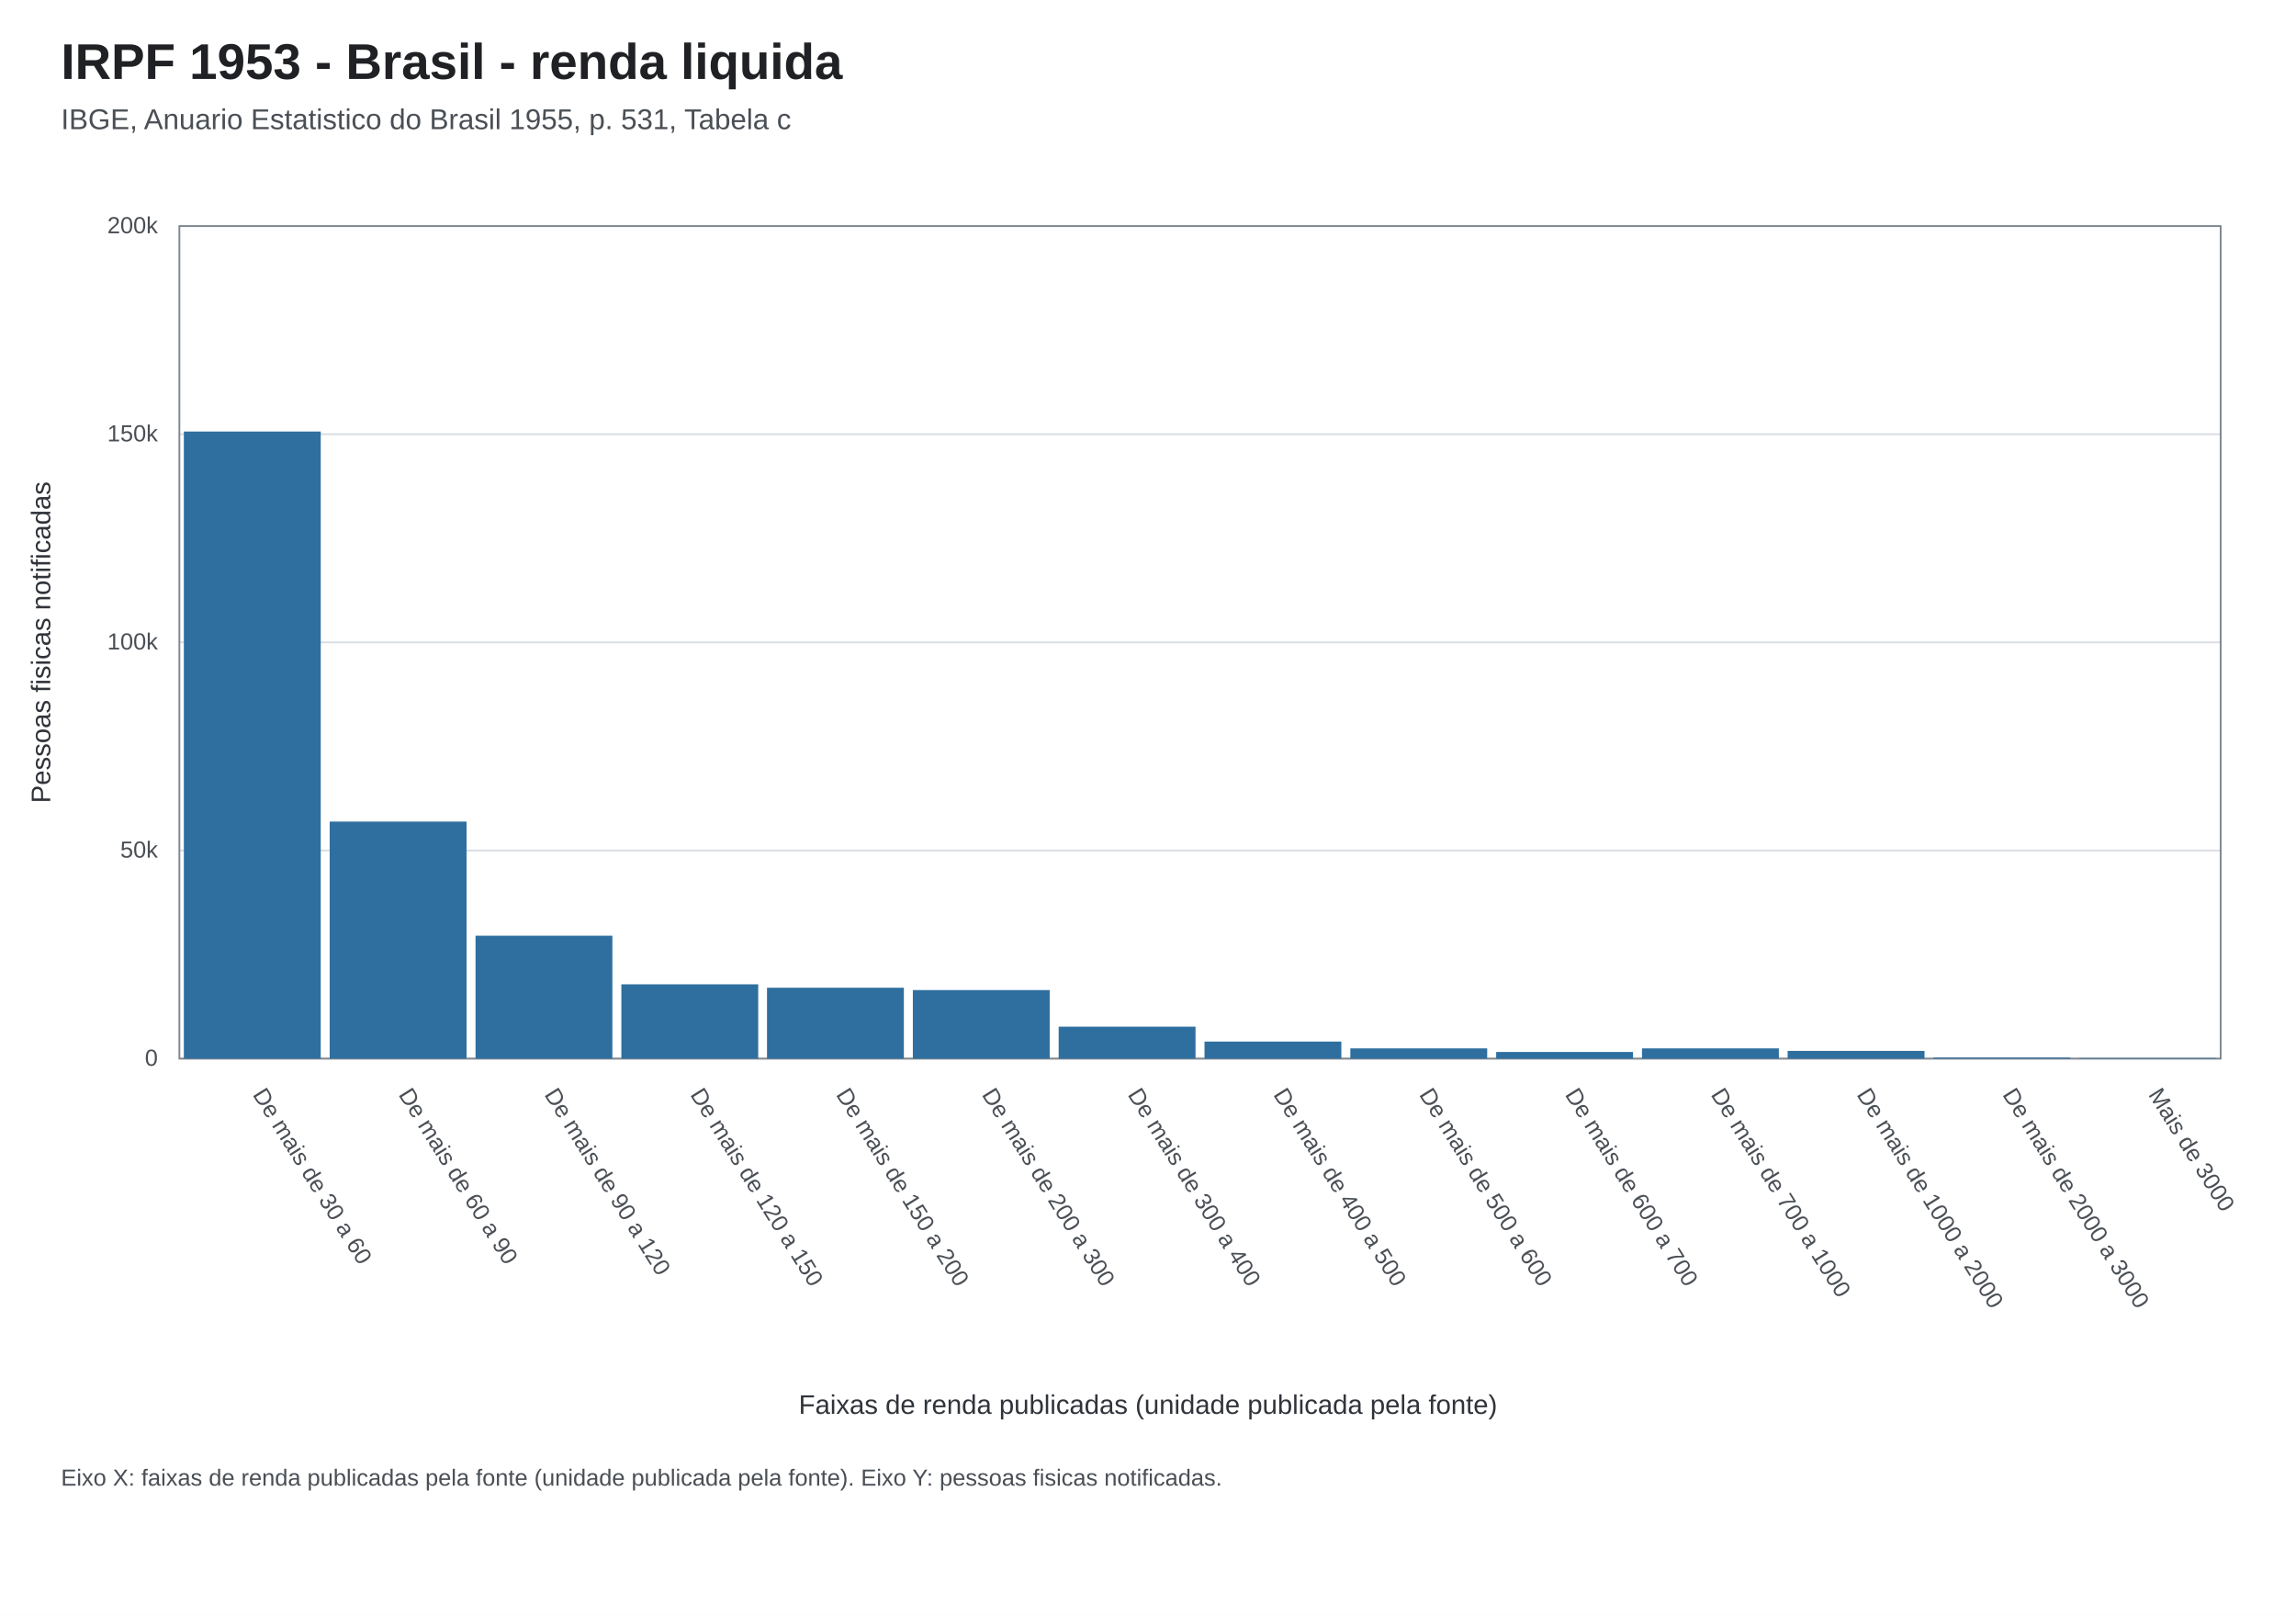
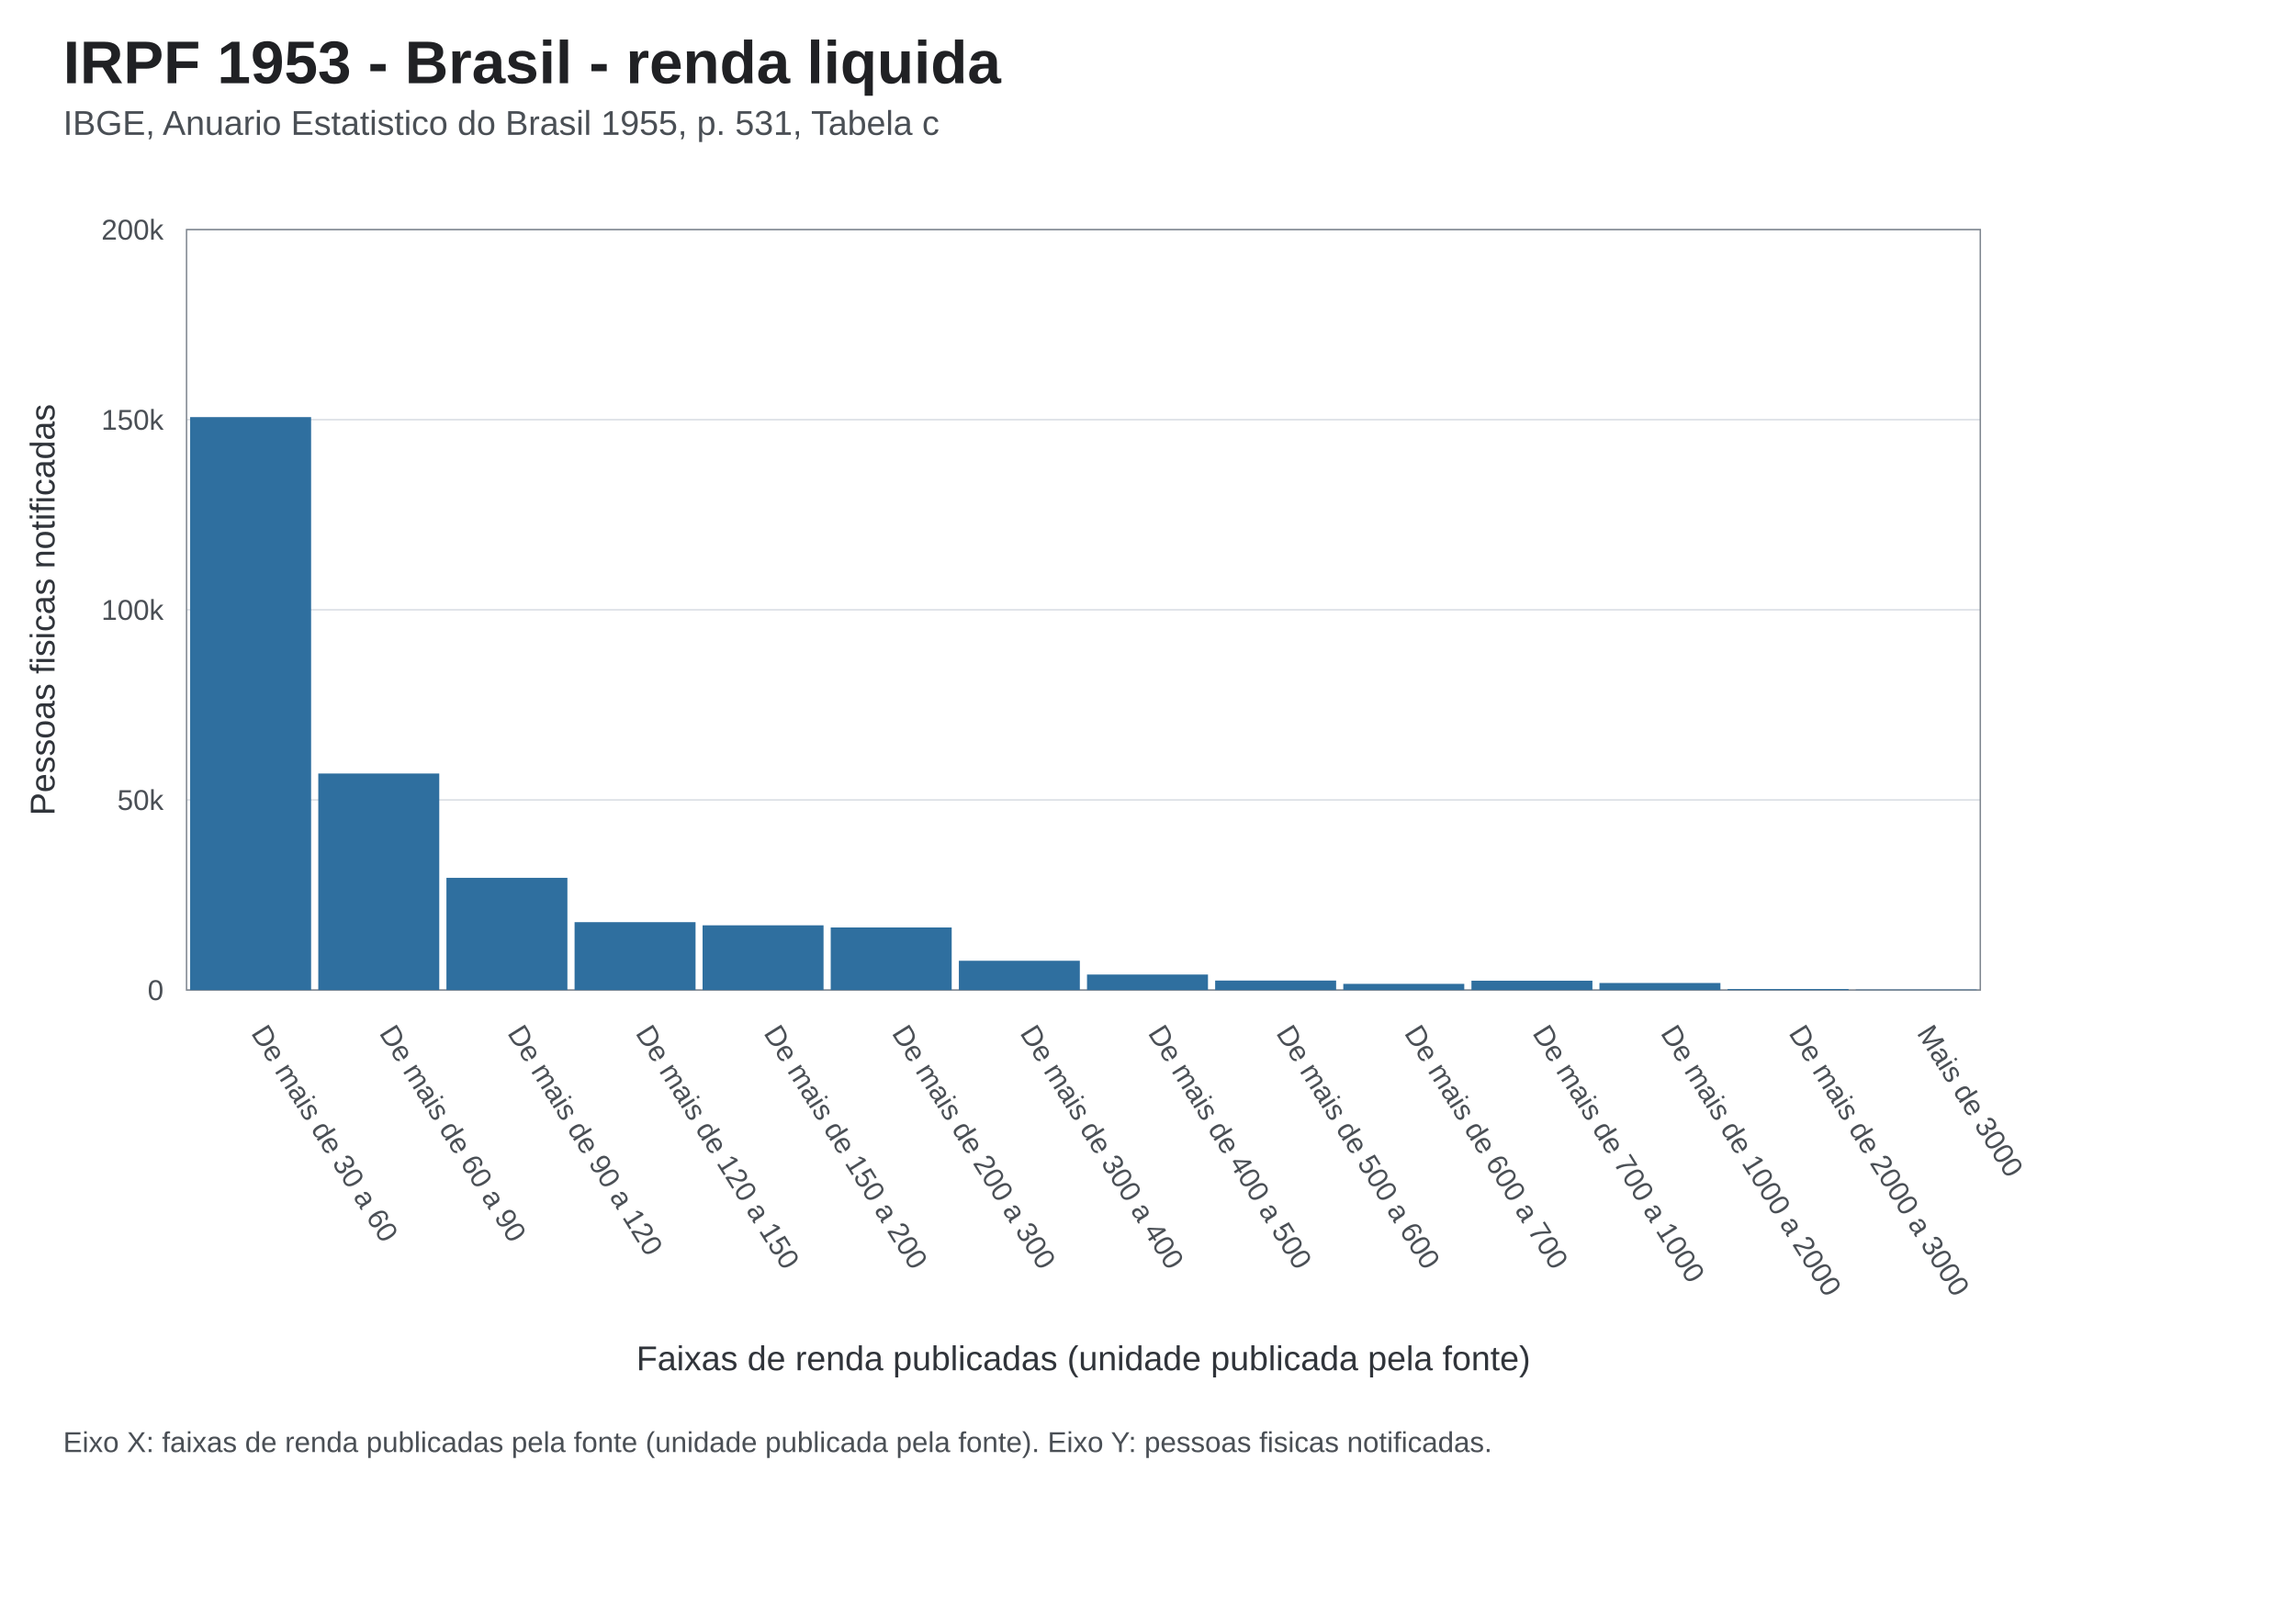
- <svg xmlns="http://www.w3.org/2000/svg" width="1280" height="900" viewBox="0 0 1280 900">
+ <svg xmlns="http://www.w3.org/2000/svg" width="1600" height="1120" viewBox="0 0 1600 1120">
  <style>
text{font-family:Arial,Helvetica,sans-serif;fill:#202124}
- .title{font-size:28px;font-weight:700}
- .subtitle{font-size:16px;fill:#4a4f55}
- .axis{font-size:15px;fill:#30343a}
- .tick{font-size:13px;fill:#4a4f55}
- .note{font-size:13px;fill:#4a4f55}
+ .title{font-size:42px;font-weight:700}
+ .subtitle{font-size:24px;fill:#4a4f55}
+ .axis{font-size:24px;fill:#30343a}
+ .tick{font-size:20px;fill:#4a4f55}
+ .note{font-size:20px;fill:#4a4f55}
.bar{fill:#2f6f9f}
.bar:hover{fill:#c85a28}
.grid{stroke:#d8dde3;stroke-width:1}
.frame{stroke:#7f8790;stroke-width:1;fill:none}
</style>
-   <rect x="0" y="0" width="1280" height="900" fill="#ffffff" />
-   <text x="34.0" y="44.0" class="title">IRPF 1953 - Brasil - renda liquida</text>
-   <text x="34.0" y="72.0" class="subtitle">IBGE, Anuario Estatistico do Brasil 1955, p. 531, Tabela c</text>
-   <line x1="100" y1="590.0" x2="1238" y2="590.0" class="grid" />
-   <text x="88.0" y="594.0" class="tick" text-anchor="end">0</text>
-   <line x1="100" y1="474.0" x2="1238" y2="474.0" class="grid" />
-   <text x="88.0" y="478.0" class="tick" text-anchor="end">50k</text>
-   <line x1="100" y1="358.0" x2="1238" y2="358.0" class="grid" />
-   <text x="88.0" y="362.0" class="tick" text-anchor="end">100k</text>
-   <line x1="100" y1="242.0" x2="1238" y2="242.0" class="grid" />
-   <text x="88.0" y="246.0" class="tick" text-anchor="end">150k</text>
-   <line x1="100" y1="126.0" x2="1238" y2="126.0" class="grid" />
-   <text x="88.0" y="130.0" class="tick" text-anchor="end">200k</text>
-   <rect x="100" y="126" width="1138" height="464" class="frame" />
-   <rect class="bar" x="102.5" y="240.5" width="76.3" height="349.5" />
-   <text class="tick" transform="translate(140.6,610.0) rotate(58)" text-anchor="start">De mais de 30 a 60</text>
-   <rect class="bar" x="183.8" y="457.9" width="76.3" height="132.1" />
-   <text class="tick" transform="translate(221.9,610.0) rotate(58)" text-anchor="start">De mais de 60 a 90</text>
-   <rect class="bar" x="265.1" y="521.5" width="76.3" height="68.5" />
-   <text class="tick" transform="translate(303.2,610.0) rotate(58)" text-anchor="start">De mais de 90 a 120</text>
-   <rect class="bar" x="346.4" y="548.6" width="76.3" height="41.4" />
-   <text class="tick" transform="translate(384.5,610.0) rotate(58)" text-anchor="start">De mais de 120 a 150</text>
-   <rect class="bar" x="427.6" y="550.5" width="76.3" height="39.5" />
-   <text class="tick" transform="translate(465.8,610.0) rotate(58)" text-anchor="start">De mais de 150 a 200</text>
-   <rect class="bar" x="508.9" y="551.8" width="76.3" height="38.2" />
-   <text class="tick" transform="translate(547.1,610.0) rotate(58)" text-anchor="start">De mais de 200 a 300</text>
-   <rect class="bar" x="590.2" y="572.2" width="76.3" height="17.8" />
-   <text class="tick" transform="translate(628.4,610.0) rotate(58)" text-anchor="start">De mais de 300 a 400</text>
-   <rect class="bar" x="671.5" y="580.5" width="76.3" height="9.5" />
-   <text class="tick" transform="translate(709.6,610.0) rotate(58)" text-anchor="start">De mais de 400 a 500</text>
-   <rect class="bar" x="752.8" y="584.3" width="76.3" height="5.7" />
-   <text class="tick" transform="translate(790.9,610.0) rotate(58)" text-anchor="start">De mais de 500 a 600</text>
-   <rect class="bar" x="834.1" y="586.3" width="76.3" height="3.7" />
-   <text class="tick" transform="translate(872.2,610.0) rotate(58)" text-anchor="start">De mais de 600 a 700</text>
-   <rect class="bar" x="915.4" y="584.3" width="76.3" height="5.7" />
-   <text class="tick" transform="translate(953.5,610.0) rotate(58)" text-anchor="start">De mais de 700 a 1000</text>
-   <rect class="bar" x="996.6" y="585.7" width="76.3" height="4.3" />
-   <text class="tick" transform="translate(1034.8,610.0) rotate(58)" text-anchor="start">De mais de 1000 a 2000</text>
-   <rect class="bar" x="1077.9" y="589.4" width="76.3" height="0.6" />
-   <text class="tick" transform="translate(1116.1,610.0) rotate(58)" text-anchor="start">De mais de 2000 a 3000</text>
-   <rect class="bar" x="1159.2" y="589.7" width="76.3" height="0.3" />
-   <text class="tick" transform="translate(1197.4,610.0) rotate(58)" text-anchor="start">Mais de 3000</text>
-   <text x="640.0" y="788.0" class="axis" text-anchor="middle">Faixas de renda publicadas (unidade publicada pela fonte)</text>
-   <text class="axis" transform="translate(28,358.0) rotate(-90)" text-anchor="middle">Pessoas fisicas notificadas</text>
-   <text x="34.0" y="828.0" class="note">Eixo X: faixas de renda publicadas pela fonte (unidade publicada pela fonte). Eixo Y: pessoas fisicas notificadas.</text>
+   <rect x="0" y="0" width="1600" height="1120" fill="#ffffff" />
+   <text x="44.0" y="58.0" class="title">IRPF 1953 - Brasil - renda liquida</text>
+   <text x="44.0" y="94.0" class="subtitle">IBGE, Anuario Estatistico do Brasil 1955, p. 531, Tabela c</text>
+   <line x1="130" y1="690.0" x2="1380" y2="690.0" class="grid" />
+   <text x="114.0" y="697.0" class="tick" text-anchor="end">0</text>
+   <line x1="130" y1="557.5" x2="1380" y2="557.5" class="grid" />
+   <text x="114.0" y="564.5" class="tick" text-anchor="end">50k</text>
+   <line x1="130" y1="425.0" x2="1380" y2="425.0" class="grid" />
+   <text x="114.0" y="432.0" class="tick" text-anchor="end">100k</text>
+   <line x1="130" y1="292.5" x2="1380" y2="292.5" class="grid" />
+   <text x="114.0" y="299.5" class="tick" text-anchor="end">150k</text>
+   <line x1="130" y1="160.0" x2="1380" y2="160.0" class="grid" />
+   <text x="114.0" y="167.0" class="tick" text-anchor="end">200k</text>
+   <rect x="130" y="160" width="1250" height="530" class="frame" />
+   <rect class="bar" x="132.5" y="290.7" width="84.3" height="399.3" />
+   <text class="tick" transform="translate(174.6,720.0) rotate(58)" text-anchor="start">De mais de 30 a 60</text>
+   <rect class="bar" x="221.8" y="539.1" width="84.3" height="150.9" />
+   <text class="tick" transform="translate(263.9,720.0) rotate(58)" text-anchor="start">De mais de 60 a 90</text>
+   <rect class="bar" x="311.1" y="611.8" width="84.3" height="78.2" />
+   <text class="tick" transform="translate(353.2,720.0) rotate(58)" text-anchor="start">De mais de 90 a 120</text>
+   <rect class="bar" x="400.4" y="642.7" width="84.3" height="47.3" />
+   <text class="tick" transform="translate(442.5,720.0) rotate(58)" text-anchor="start">De mais de 120 a 150</text>
+   <rect class="bar" x="489.6" y="644.9" width="84.3" height="45.1" />
+   <text class="tick" transform="translate(531.8,720.0) rotate(58)" text-anchor="start">De mais de 150 a 200</text>
+   <rect class="bar" x="578.9" y="646.4" width="84.3" height="43.6" />
+   <text class="tick" transform="translate(621.1,720.0) rotate(58)" text-anchor="start">De mais de 200 a 300</text>
+   <rect class="bar" x="668.2" y="669.6" width="84.3" height="20.4" />
+   <text class="tick" transform="translate(710.4,720.0) rotate(58)" text-anchor="start">De mais de 300 a 400</text>
+   <rect class="bar" x="757.5" y="679.2" width="84.3" height="10.8" />
+   <text class="tick" transform="translate(799.6,720.0) rotate(58)" text-anchor="start">De mais de 400 a 500</text>
+   <rect class="bar" x="846.8" y="683.4" width="84.3" height="6.6" />
+   <text class="tick" transform="translate(888.9,720.0) rotate(58)" text-anchor="start">De mais de 500 a 600</text>
+   <rect class="bar" x="936.1" y="685.7" width="84.3" height="4.3" />
+   <text class="tick" transform="translate(978.2,720.0) rotate(58)" text-anchor="start">De mais de 600 a 700</text>
+   <rect class="bar" x="1025.4" y="683.5" width="84.3" height="6.5" />
+   <text class="tick" transform="translate(1067.5,720.0) rotate(58)" text-anchor="start">De mais de 700 a 1000</text>
+   <rect class="bar" x="1114.6" y="685.1" width="84.3" height="4.9" />
+   <text class="tick" transform="translate(1156.8,720.0) rotate(58)" text-anchor="start">De mais de 1000 a 2000</text>
+   <rect class="bar" x="1203.9" y="689.3" width="84.3" height="0.7" />
+   <text class="tick" transform="translate(1246.1,720.0) rotate(58)" text-anchor="start">De mais de 2000 a 3000</text>
+   <rect class="bar" x="1293.2" y="689.7" width="84.3" height="0.3" />
+   <text class="tick" transform="translate(1335.4,720.0) rotate(58)" text-anchor="start">Mais de 3000</text>
+   <text x="755.0" y="955.0" class="axis" text-anchor="middle">Faixas de renda publicadas (unidade publicada pela fonte)</text>
+   <text class="axis" transform="translate(38,425.0) rotate(-90)" text-anchor="middle">Pessoas fisicas notificadas</text>
+   <text x="44.0" y="1012.0" class="note">Eixo X: faixas de renda publicadas pela fonte (unidade publicada pela fonte). Eixo Y: pessoas fisicas notificadas.</text>
</svg>
